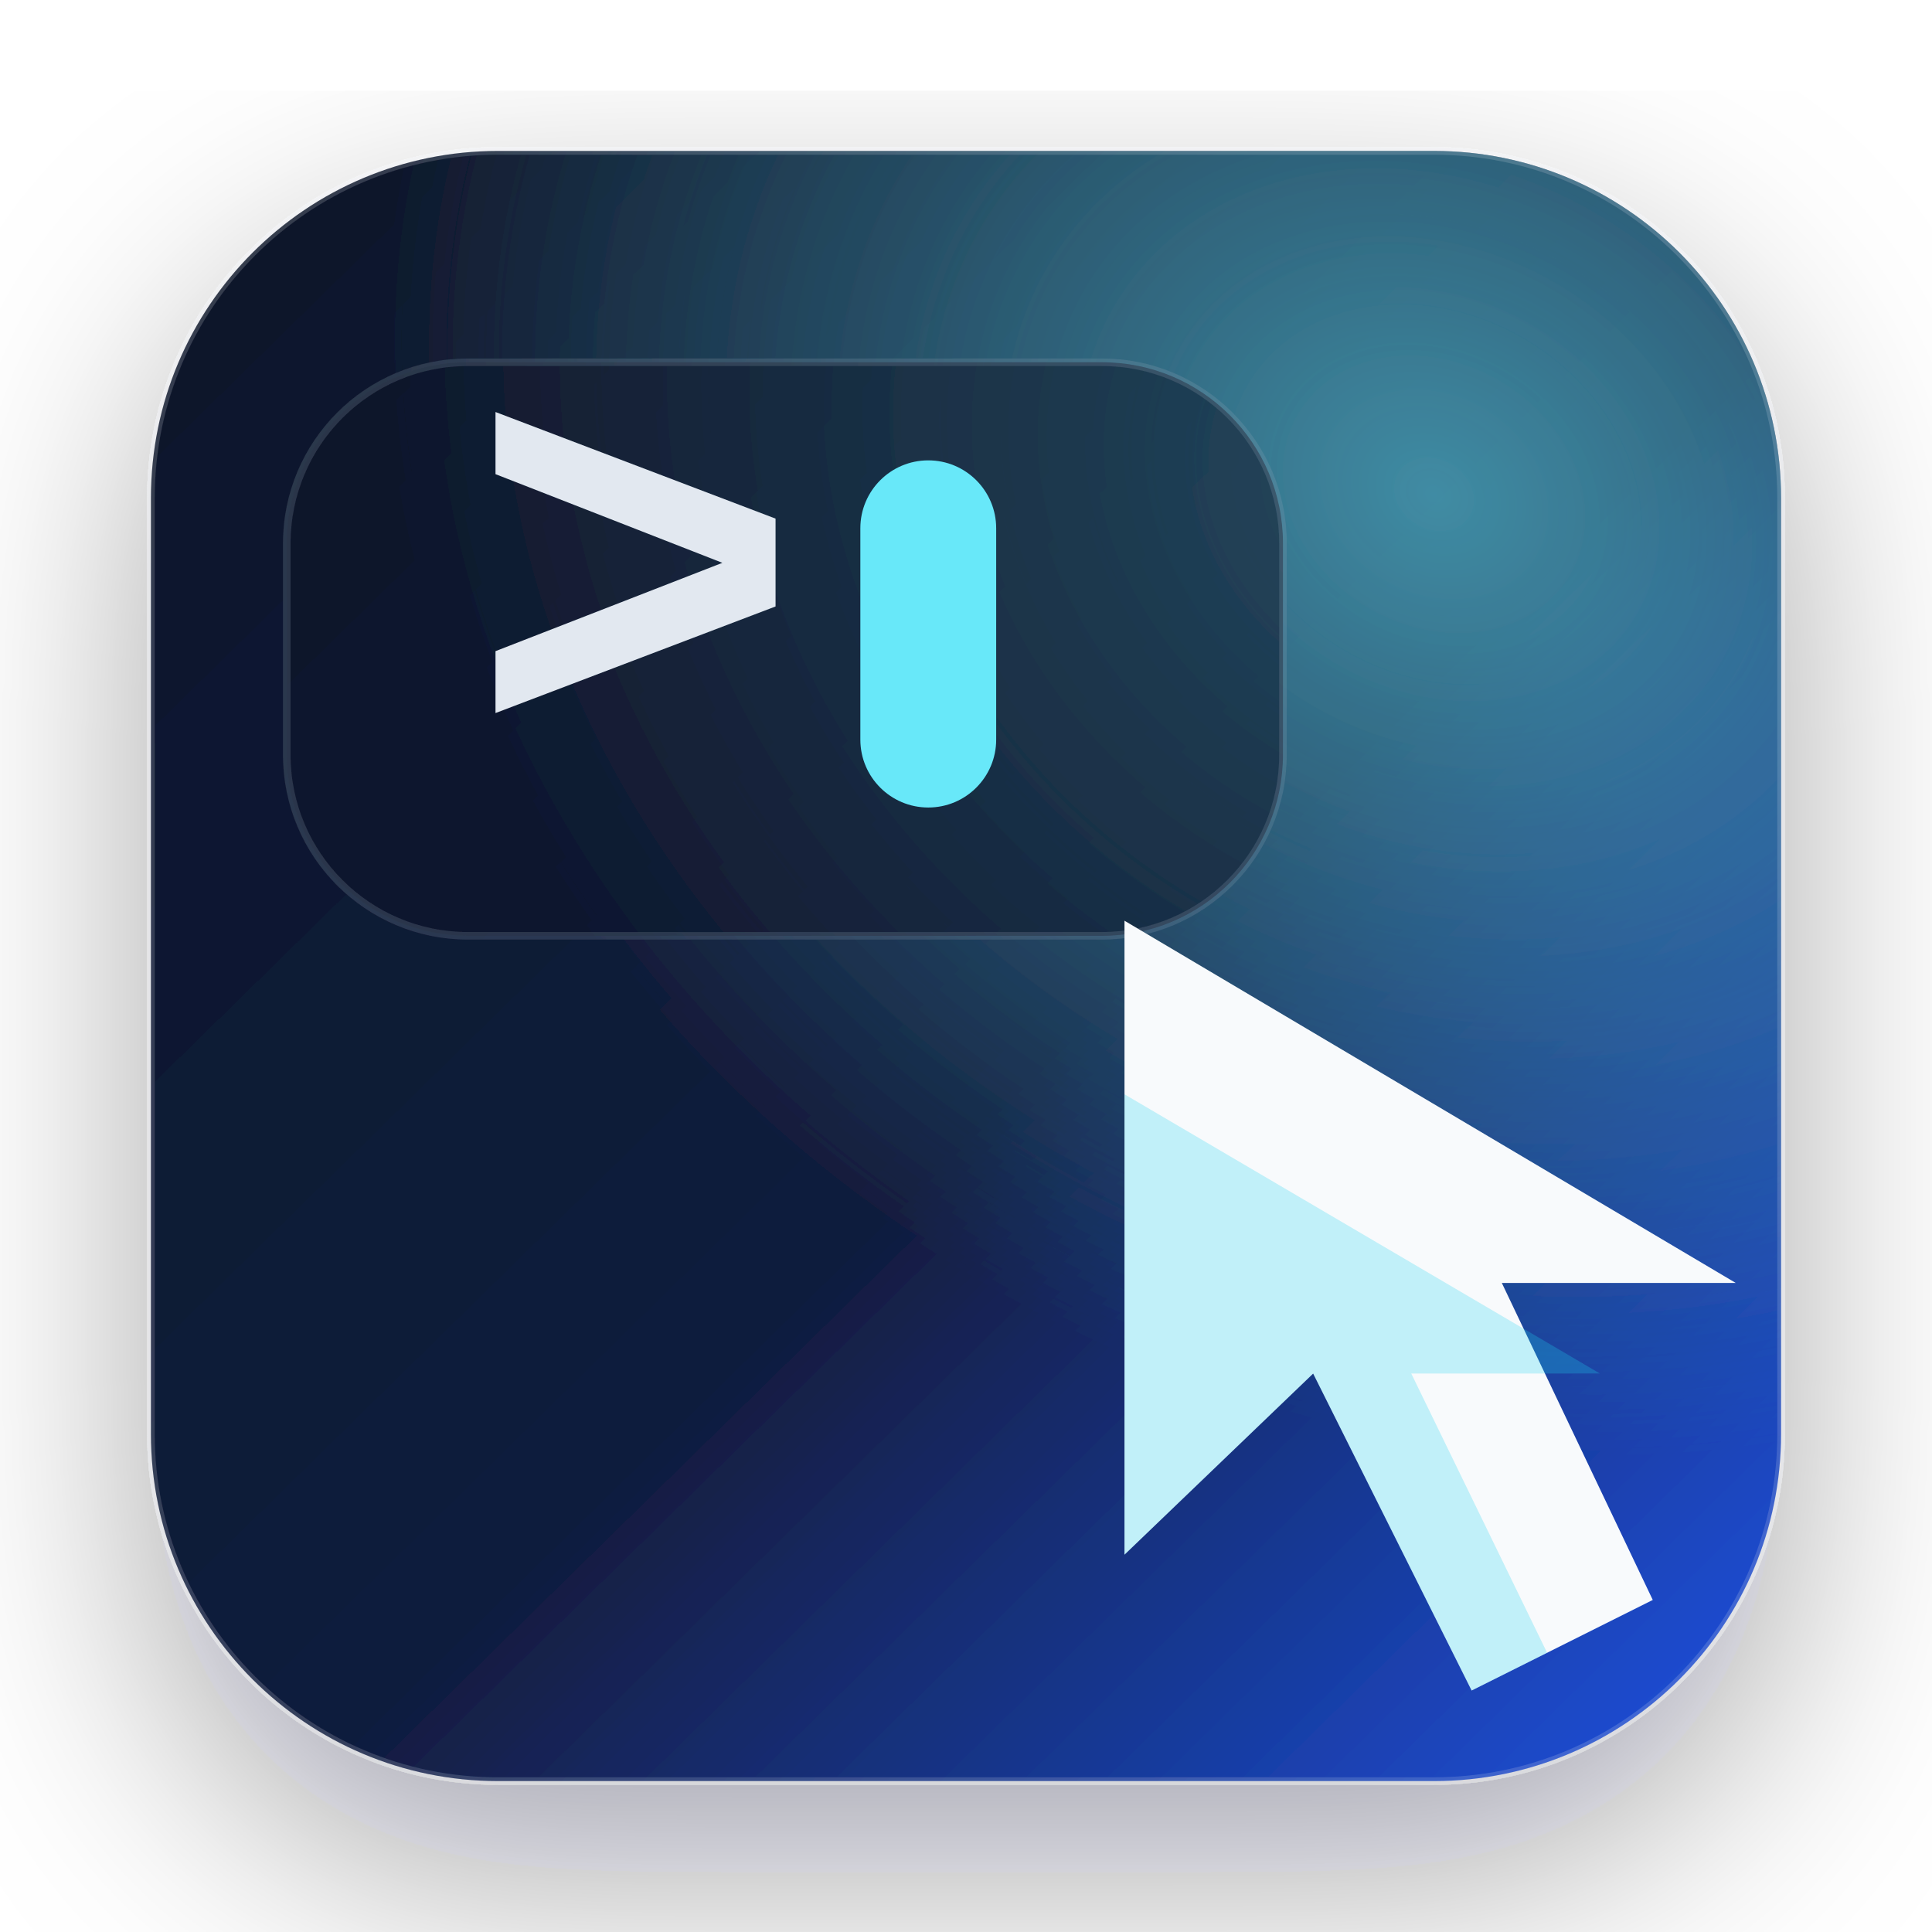
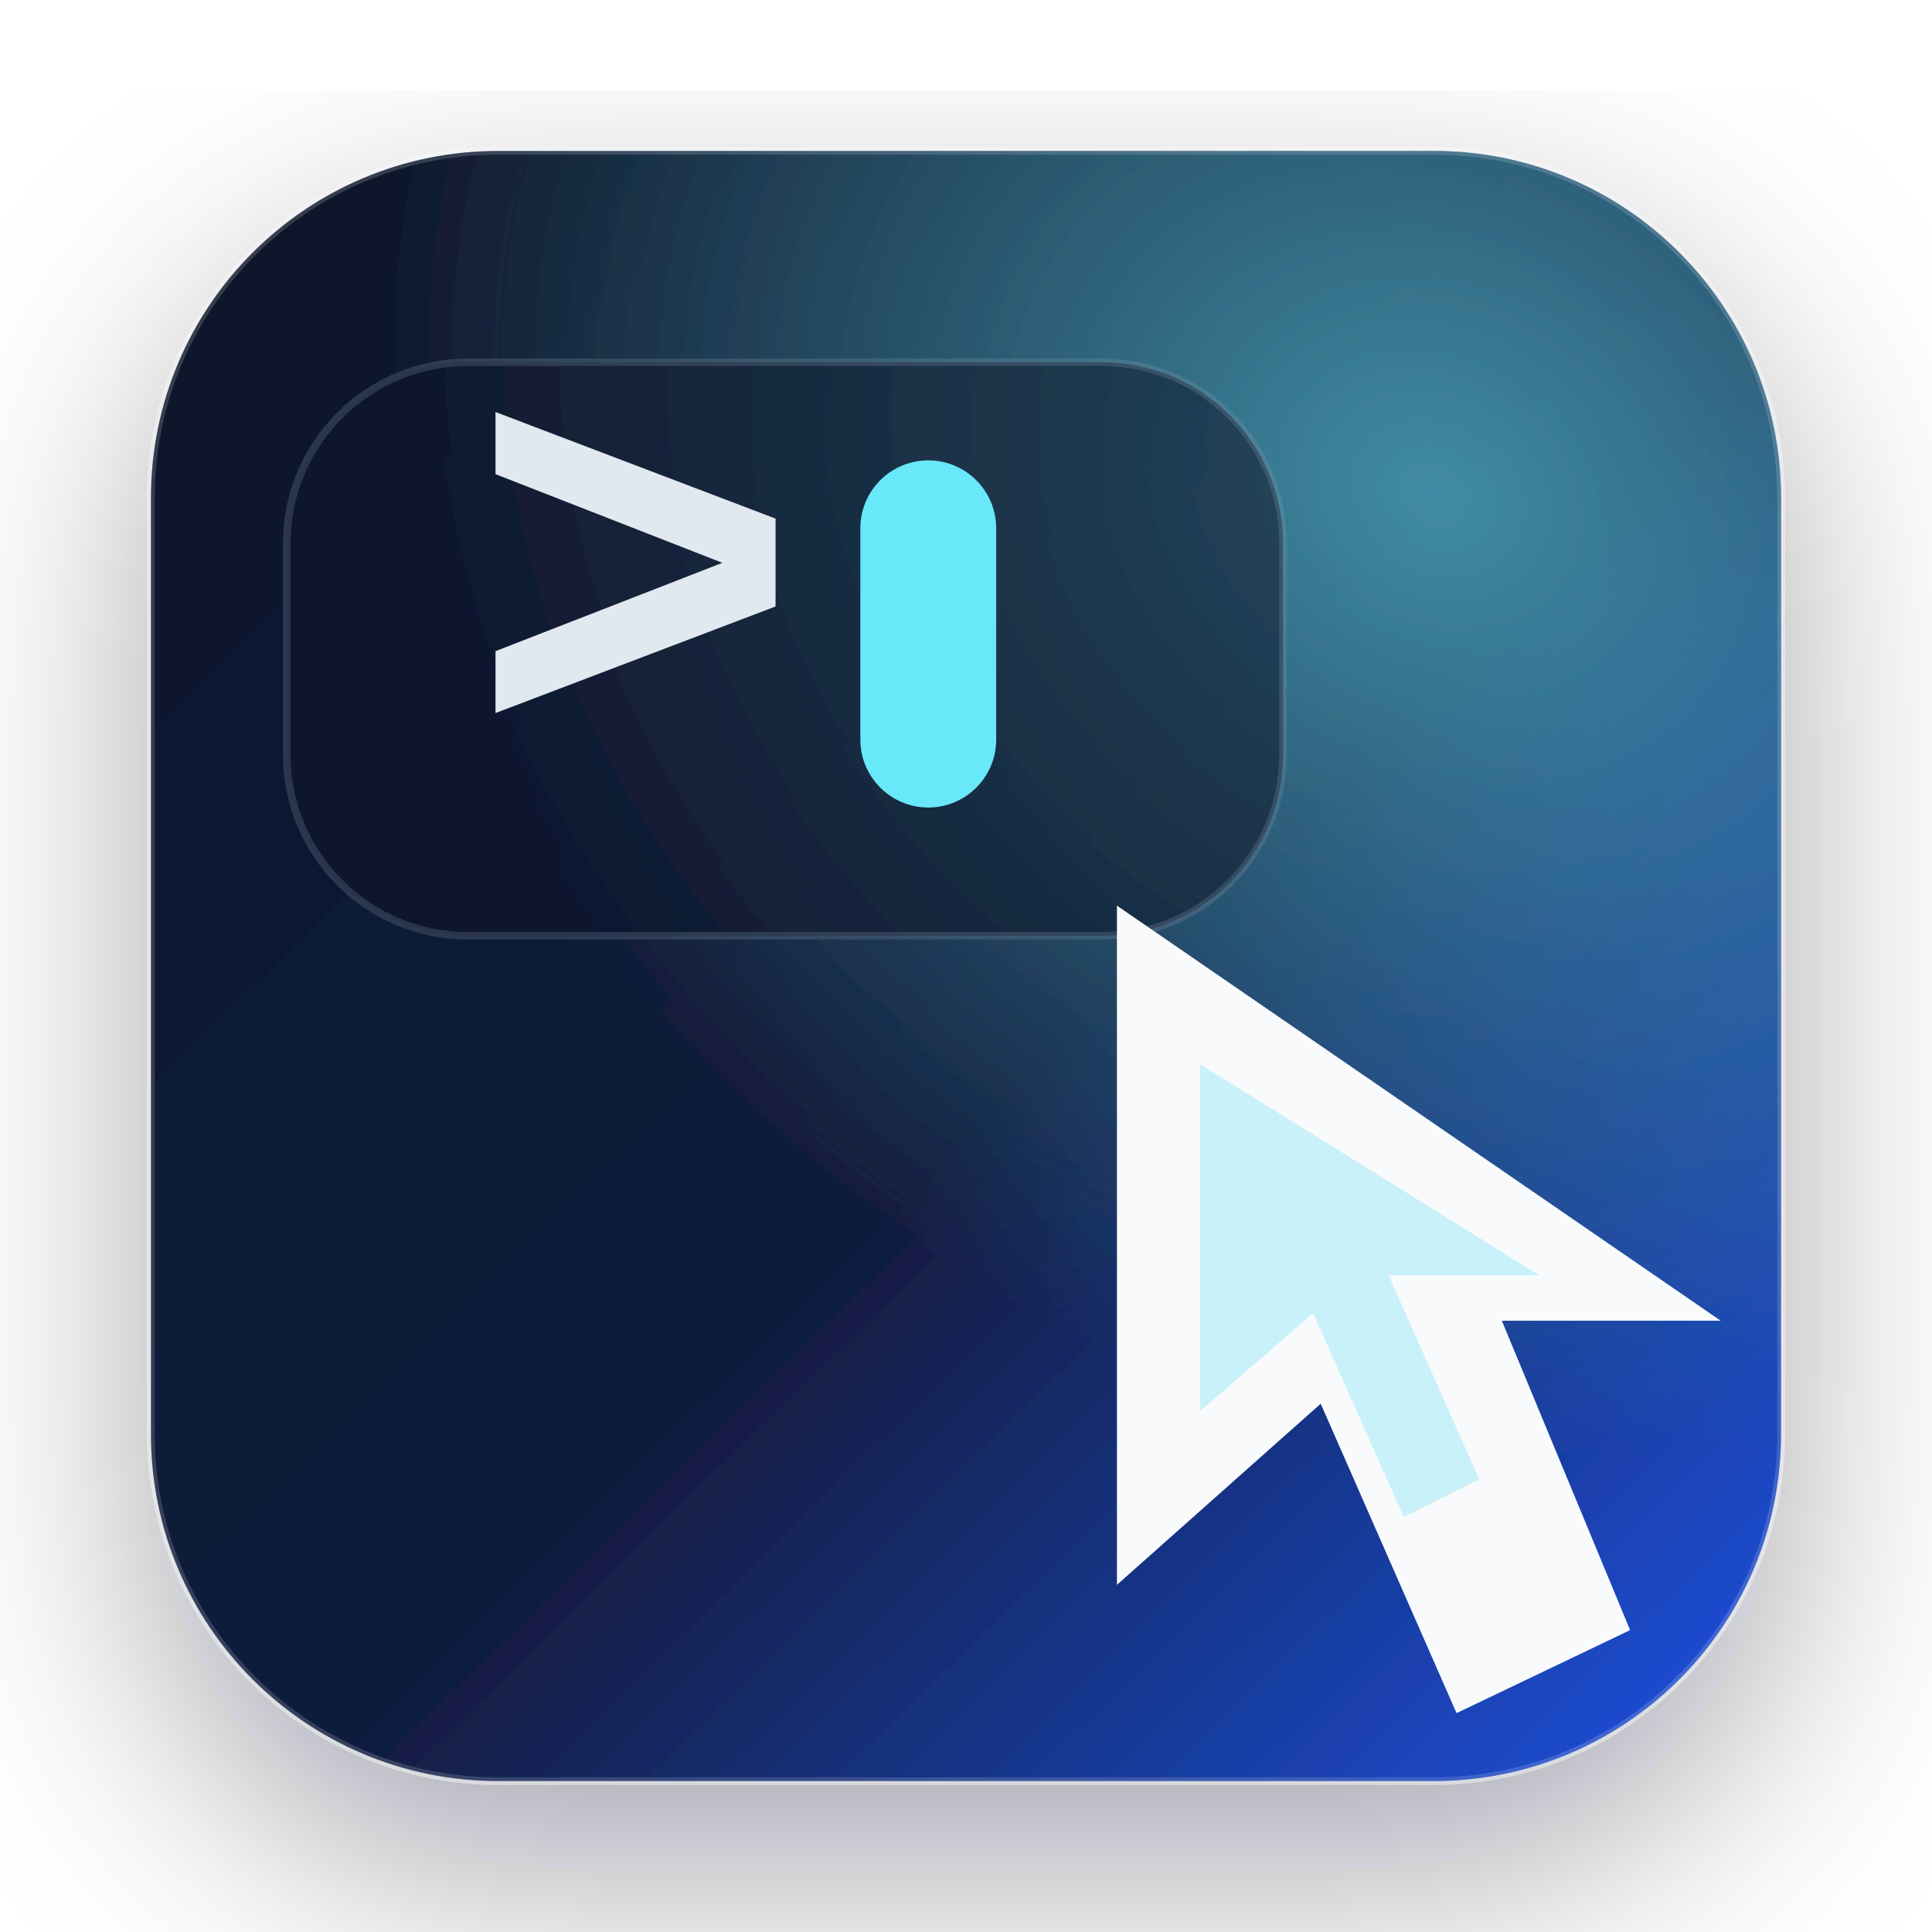
<svg xmlns="http://www.w3.org/2000/svg" viewBox="0 0 256 256" role="img" aria-labelledby="title desc">
  <defs>
    <linearGradient id="surface" x1="28" y1="24" x2="228" y2="228" gradientUnits="userSpaceOnUse">
      <stop offset="0" stop-color="#0f172a" />
      <stop offset="0.56" stop-color="#111c3d" />
      <stop offset="1" stop-color="#1d4ed8" />
    </linearGradient>
    <radialGradient id="glow" cx="0" cy="0" r="1" gradientTransform="translate(190 66) rotate(120) scale(120 146)" gradientUnits="userSpaceOnUse">
      <stop offset="0" stop-color="#67e8f9" stop-opacity="0.55" />
      <stop offset="1" stop-color="#67e8f9" stop-opacity="0" />
    </radialGradient>
    <filter id="softShadow" x="-20%" y="-20%" width="140%" height="140%">
      <feDropShadow dx="0" dy="12" stdDeviation="16" flood-color="#020617" flood-opacity="0.35" />
    </filter>
  </defs>
  <style>
    .mono {
      font-family: SFMono-Regular, Consolas, "Liberation Mono", Menlo, monospace;
      font-size: 74px;
      font-weight: 700;
      letter-spacing: -8px;
    }

    .caret {
      animation: blink 1.15s steps(2, end) infinite;
      transform-origin: center;
    }

    @keyframes blink {
      0%,
      48% {
        opacity: 1;
      }

      50%,
      100% {
        opacity: 0.18;
      }
    }
  </style>
  <g filter="url(#softShadow)">
    <rect x="20" y="20" width="216" height="216" rx="46" fill="url(#surface)" />
    <rect x="20" y="20" width="216" height="216" rx="46" fill="url(#glow)" />
    <rect x="20" y="20" width="216" height="216" rx="46" fill="none" stroke="rgba(226,232,240,0.18)" />
    <rect x="38" y="48" width="132" height="76" rx="24" fill="rgba(15,23,42,0.56)" stroke="rgba(148,163,184,0.22)" />
    <text x="62" y="99" class="mono" fill="#e2e8f0">&gt;</text>
    <rect class="caret" x="114" y="61" width="18" height="46" rx="9" fill="#67e8f9" />
-     <path d="M149 122v84l25-24 21 42 24-12-20-42h31l-81-48z" fill="#f8fafc" />
-     <path d="M149 122v84l25-24 21 42 10-5-18-37h25l-63-37z" fill="#22d3ee" opacity="0.26" />
+     <path d="M148 120v90l27-24 18 41 23-11-17-41h29l-80-55z" fill="#f8fafc" />
+     <path d="M159 141v46l15-13 12 27 10-5-12-27h20l-45-28z" fill="#22d3ee" opacity="0.22" />
  </g>
</svg>
